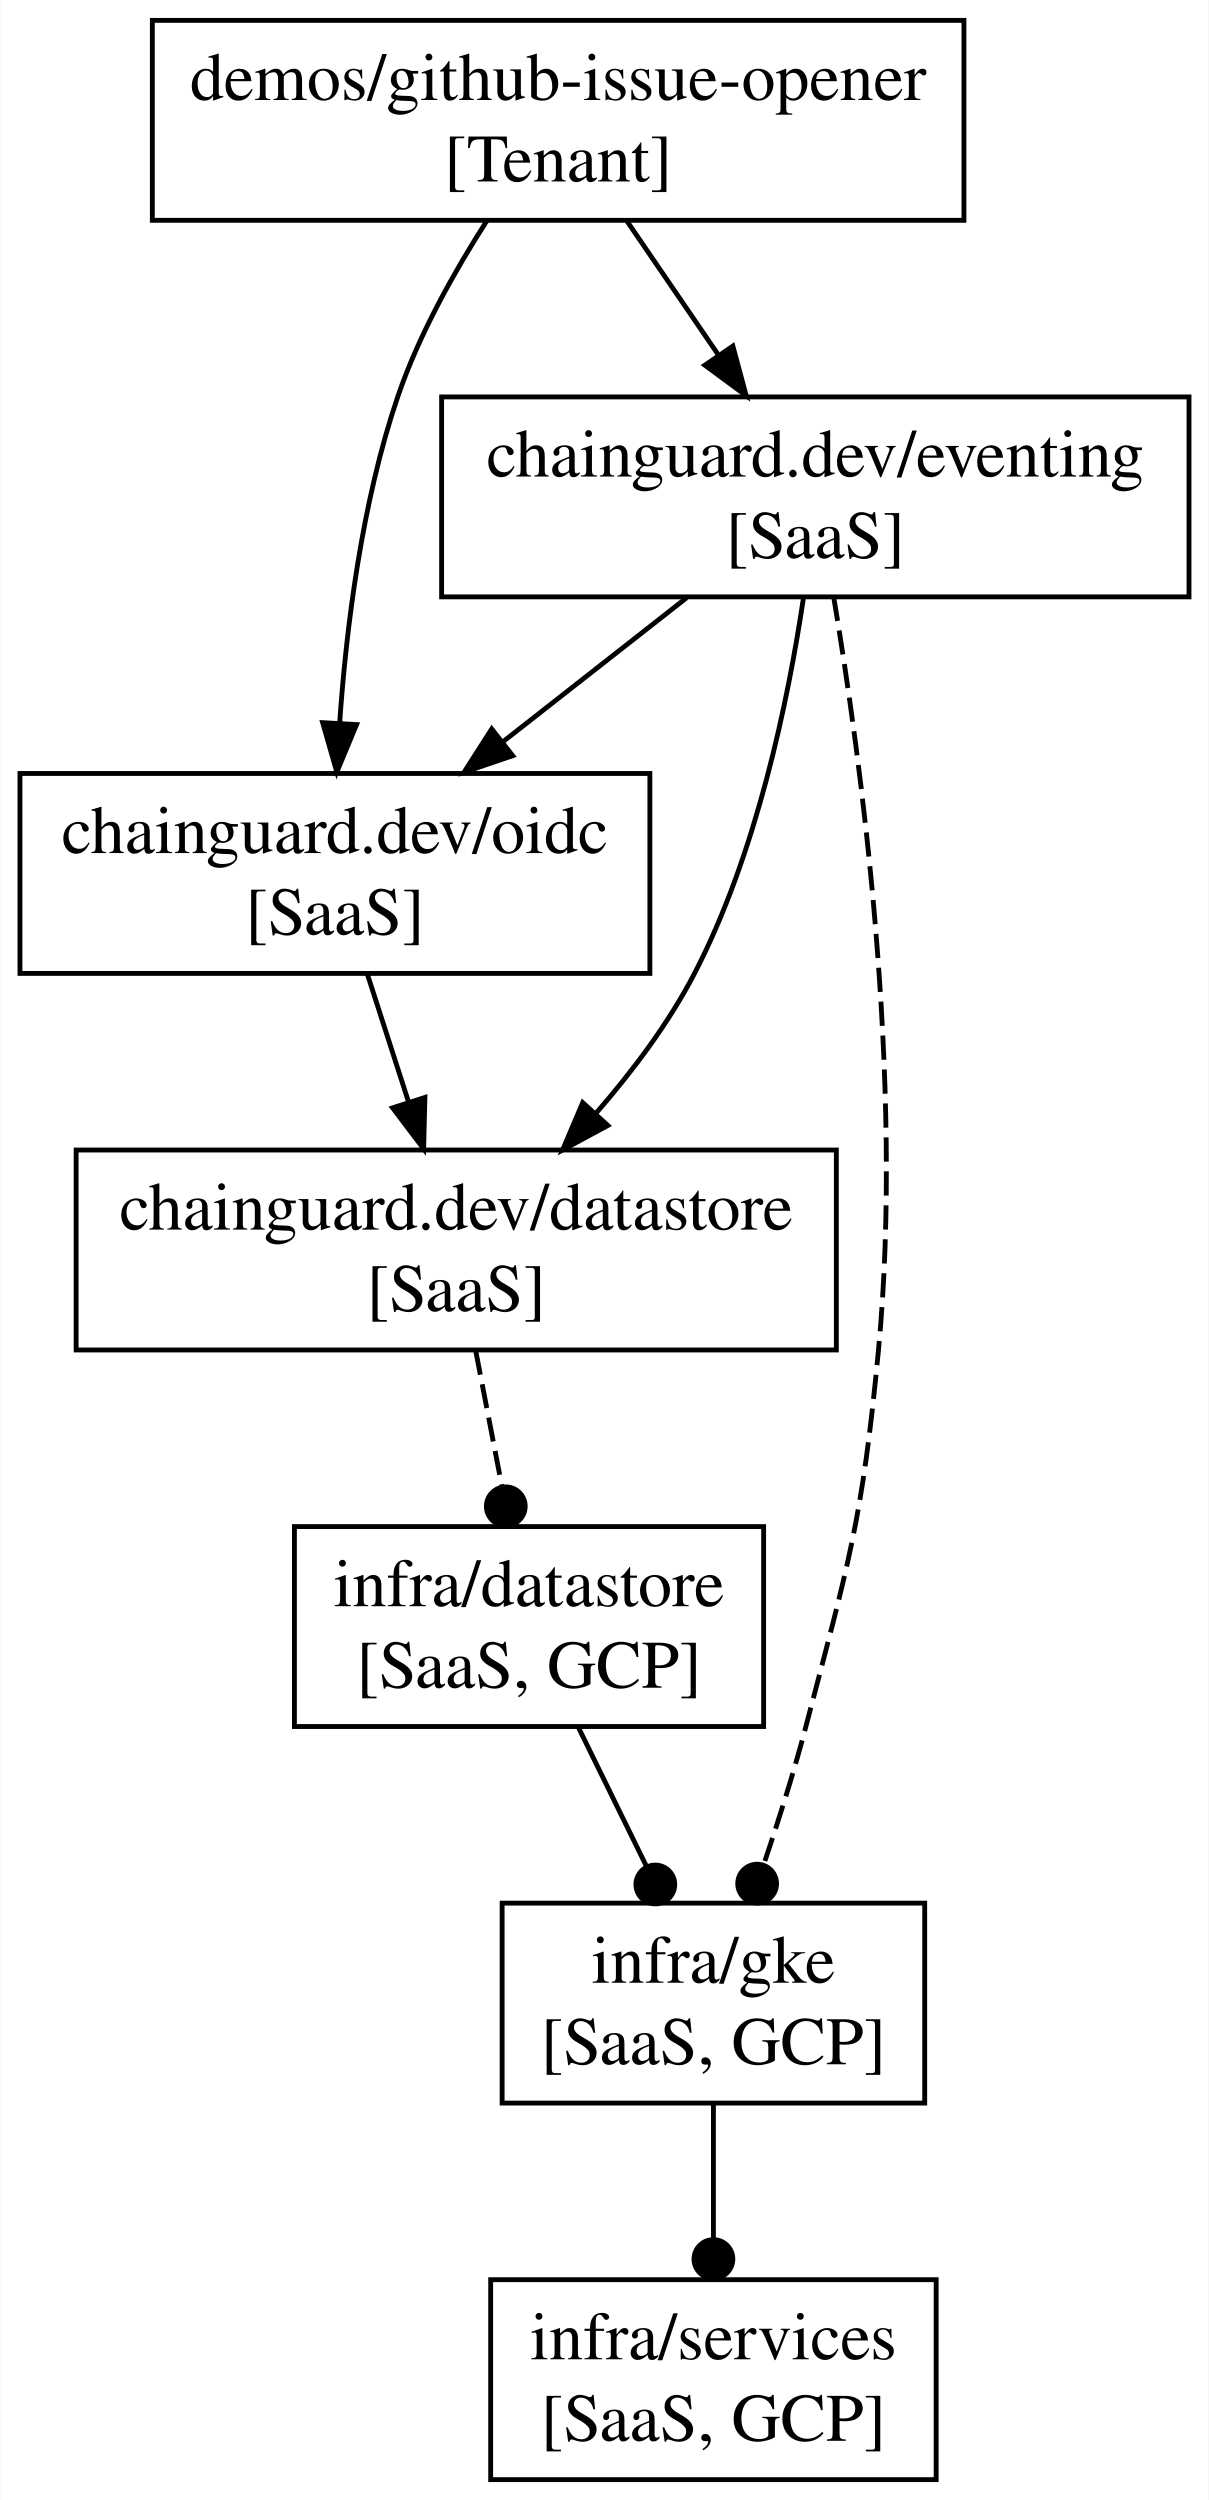
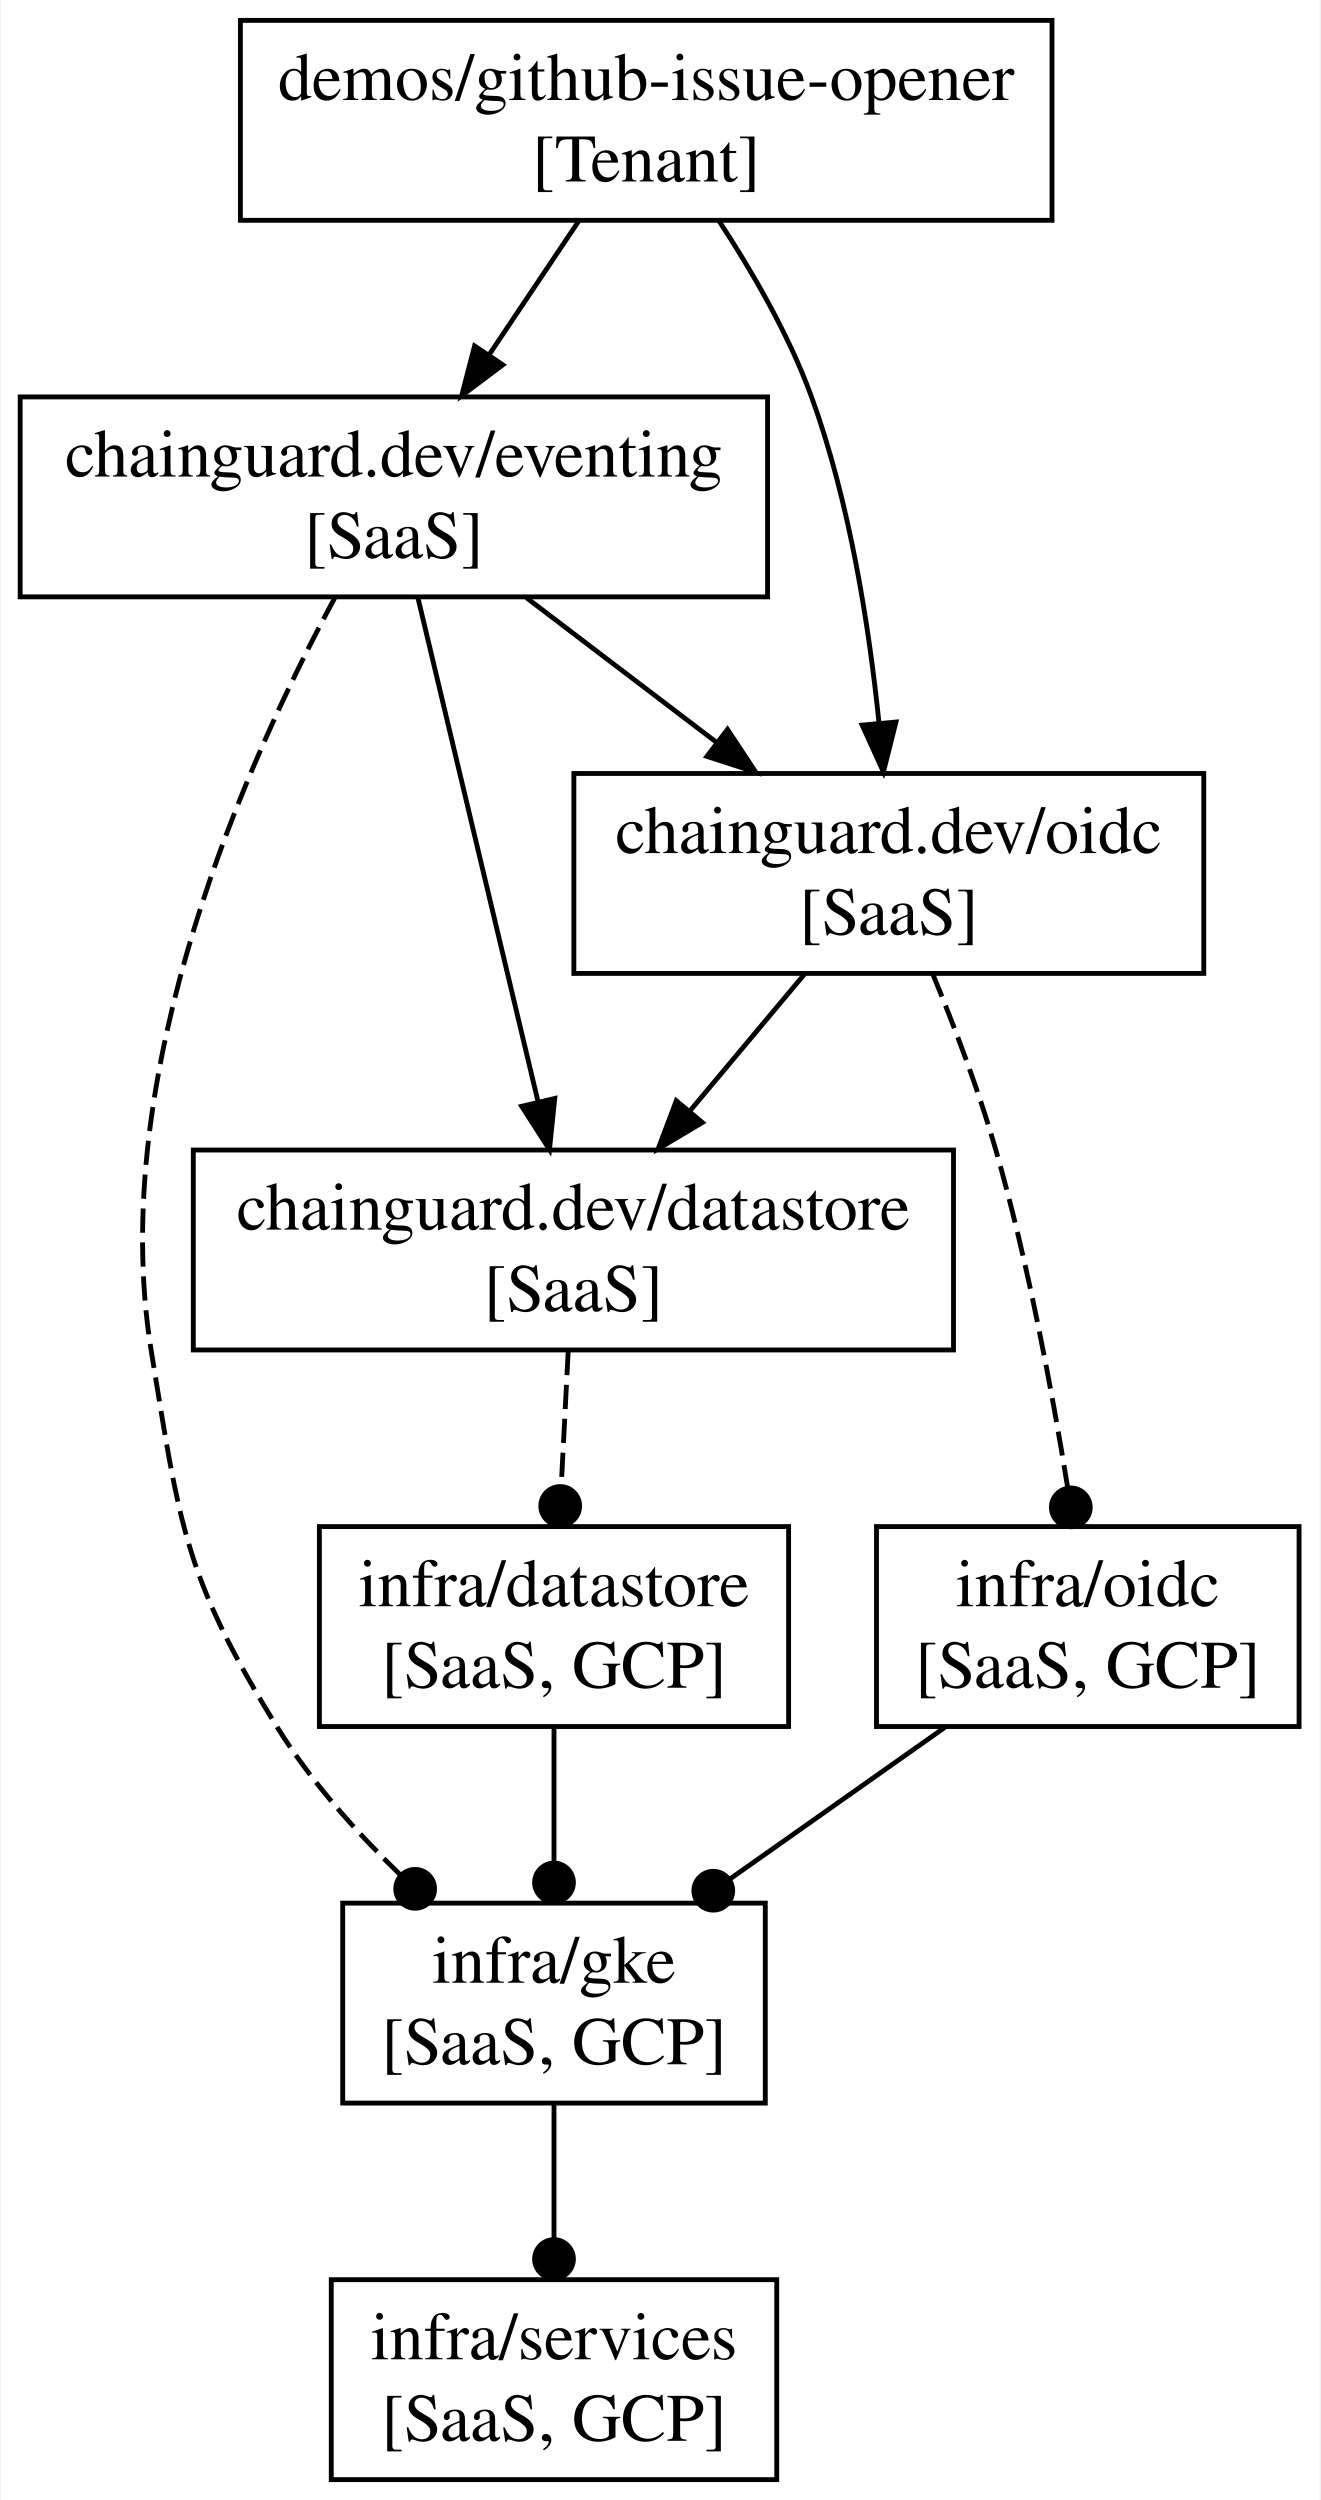
- <svg xmlns="http://www.w3.org/2000/svg" width="249pt" height="515pt" viewBox="0.00 0.00 248.96 515.20">
+ <svg xmlns="http://www.w3.org/2000/svg" width="272pt" height="515pt" viewBox="0.00 0.00 271.78 515.20">
  <g id="graph0" class="graph" transform="scale(1 1) rotate(0) translate(4 511.2)">
-     <polygon fill="#ffffff" stroke="transparent" points="-4,4 -4,-511.2 244.958,-511.2 244.958,4 -4,4" />
+     <polygon fill="#ffffff" stroke="transparent" points="-4,4 -4,-511.2 267.776,-511.2 267.776,4 -4,4" />
    <g id="node1" class="node">
-       <polygon fill="none" stroke="#000000" points="168.283,-274.202 11.622,-274.202 11.622,-232.998 168.283,-232.998 168.283,-274.202" />
-       <text text-anchor="middle" x="89.953" y="-257.8" font-family="Times,serif" font-size="14.00" fill="#000000">chainguard.dev/datastore</text>
-       <text text-anchor="middle" x="89.953" y="-241" font-family="Times,serif" font-size="14.00" fill="#000000">[SaaS]</text>
+       <polygon fill="none" stroke="#000000" points="192.336,-274.202 35.675,-274.202 35.675,-232.998 192.336,-232.998 192.336,-274.202" />
+       <text text-anchor="middle" x="114.005" y="-257.8" font-family="Times,serif" font-size="14.00" fill="#000000">chainguard.dev/datastore</text>
+       <text text-anchor="middle" x="114.005" y="-241" font-family="Times,serif" font-size="14.00" fill="#000000">[SaaS]</text>
    </g>
    <g id="node5" class="node">
-       <polygon fill="none" stroke="#000000" points="153.3,-196.602 56.605,-196.602 56.605,-155.398 153.3,-155.398 153.3,-196.602" />
-       <text text-anchor="middle" x="104.953" y="-180.2" font-family="Times,serif" font-size="14.00" fill="#000000">infra/datastore</text>
-       <text text-anchor="middle" x="104.953" y="-163.4" font-family="Times,serif" font-size="14.00" fill="#000000">[SaaS, GCP]</text>
+       <polygon fill="none" stroke="#000000" points="158.353,-196.602 61.658,-196.602 61.658,-155.398 158.353,-155.398 158.353,-196.602" />
+       <text text-anchor="middle" x="110.005" y="-180.2" font-family="Times,serif" font-size="14.00" fill="#000000">infra/datastore</text>
+       <text text-anchor="middle" x="110.005" y="-163.4" font-family="Times,serif" font-size="14.00" fill="#000000">[SaaS, GCP]</text>
    </g>
    <g id="edge1" class="edge">
-       <path fill="none" stroke="#000000" stroke-dasharray="5,2" d="M93.972,-232.805C95.637,-224.193 97.595,-214.062 99.394,-204.757" />
-       <ellipse fill="#000000" stroke="#000000" cx="100.163" cy="-200.78" rx="4" ry="4" />
+       <path fill="none" stroke="#000000" stroke-dasharray="5,2" d="M112.933,-232.805C112.494,-224.28 111.978,-214.266 111.502,-205.04" />
+       <ellipse fill="#000000" stroke="#000000" cx="111.286" cy="-200.847" rx="4" ry="4" />
    </g>
    <g id="node2" class="node">
-       <polygon fill="none" stroke="#000000" points="240.963,-429.402 86.942,-429.402 86.942,-388.198 240.963,-388.198 240.963,-429.402" />
-       <text text-anchor="middle" x="163.953" y="-413" font-family="Times,serif" font-size="14.00" fill="#000000">chainguard.dev/eventing</text>
-       <text text-anchor="middle" x="163.953" y="-396.2" font-family="Times,serif" font-size="14.00" fill="#000000">[SaaS]</text>
+       <polygon fill="none" stroke="#000000" points="154.016,-429.402 -.005,-429.402 -.005,-388.198 154.016,-388.198 154.016,-429.402" />
+       <text text-anchor="middle" x="77.005" y="-413" font-family="Times,serif" font-size="14.00" fill="#000000">chainguard.dev/eventing</text>
+       <text text-anchor="middle" x="77.005" y="-396.2" font-family="Times,serif" font-size="14.00" fill="#000000">[SaaS]</text>
    </g>
    <g id="edge2" class="edge">
-       <path fill="none" stroke="#000000" d="M161.482,-387.829C158.41,-367.194 151.902,-335.255 138.953,-310.4 133.655,-300.231 126.205,-290.338 118.71,-281.734" />
-       <polygon fill="#000000" stroke="#000000" points="121.194,-279.263 111.874,-274.224 116.017,-283.975 121.194,-279.263" />
+       <path fill="none" stroke="#000000" d="M81.919,-388.191C88.277,-361.521 99.406,-314.837 106.742,-284.067" />
+       <polygon fill="#000000" stroke="#000000" points="110.157,-284.834 109.072,-274.295 103.348,-283.21 110.157,-284.834" />
    </g>
    <g id="node3" class="node">
-       <polygon fill="none" stroke="#000000" points="129.858,-351.802 .047,-351.802 .047,-310.598 129.858,-310.598 129.858,-351.802" />
-       <text text-anchor="middle" x="64.953" y="-335.4" font-family="Times,serif" font-size="14.00" fill="#000000">chainguard.dev/oidc</text>
-       <text text-anchor="middle" x="64.953" y="-318.6" font-family="Times,serif" font-size="14.00" fill="#000000">[SaaS]</text>
+       <polygon fill="none" stroke="#000000" points="243.911,-351.802 114.1,-351.802 114.1,-310.598 243.911,-310.598 243.911,-351.802" />
+       <text text-anchor="middle" x="179.005" y="-335.4" font-family="Times,serif" font-size="14.00" fill="#000000">chainguard.dev/oidc</text>
+       <text text-anchor="middle" x="179.005" y="-318.6" font-family="Times,serif" font-size="14.00" fill="#000000">[SaaS]</text>
    </g>
    <g id="edge3" class="edge">
-       <path fill="none" stroke="#000000" d="M137.423,-388.005C125.771,-378.871 111.937,-368.028 99.495,-358.275" />
-       <polygon fill="#000000" stroke="#000000" points="101.586,-355.467 91.556,-352.053 97.267,-360.976 101.586,-355.467" />
+       <path fill="none" stroke="#000000" d="M104.339,-388.005C116.344,-378.871 130.597,-368.028 143.417,-358.275" />
+       <polygon fill="#000000" stroke="#000000" points="145.756,-360.893 151.596,-352.053 141.518,-355.322 145.756,-360.893" />
    </g>
    <g id="node6" class="node">
-       <polygon fill="none" stroke="#000000" points="186.495,-119.002 99.41,-119.002 99.41,-77.798 186.495,-77.798 186.495,-119.002" />
-       <text text-anchor="middle" x="142.953" y="-102.6" font-family="Times,serif" font-size="14.00" fill="#000000">infra/gke</text>
-       <text text-anchor="middle" x="142.953" y="-85.8" font-family="Times,serif" font-size="14.00" fill="#000000">[SaaS, GCP]</text>
+       <polygon fill="none" stroke="#000000" points="153.548,-119.002 66.463,-119.002 66.463,-77.798 153.548,-77.798 153.548,-119.002" />
+       <text text-anchor="middle" x="110.005" y="-102.6" font-family="Times,serif" font-size="14.00" fill="#000000">infra/gke</text>
+       <text text-anchor="middle" x="110.005" y="-85.8" font-family="Times,serif" font-size="14.00" fill="#000000">[SaaS, GCP]</text>
    </g>
    <g id="edge4" class="edge">
-       <path fill="none" stroke="#000000" stroke-dasharray="5,2" d="M167.734,-388.183C173.26,-355.289 182.327,-288.919 176.953,-232.8 173.604,-197.833 170.877,-189.175 161.953,-155.2 159.501,-145.866 156.329,-135.834 153.282,-126.837" />
-       <ellipse fill="#000000" stroke="#000000" cx="151.964" cy="-123.022" rx="4" ry="4" />
+       <path fill="none" stroke="#000000" stroke-dasharray="5,2" d="M64.845,-388.023C47.22,-355.456 17.65,-290.171 27.005,-232.8 32.859,-196.901 33.832,-186.109 53.005,-155.2 59.832,-144.196 69.188,-133.713 78.347,-124.818" />
+       <ellipse fill="#000000" stroke="#000000" cx="81.394" cy="-121.952" rx="4" ry="4" />
    </g>
    <g id="edge5" class="edge">
-       <path fill="none" stroke="#000000" d="M71.652,-310.405C74.258,-302.315 77.297,-292.884 80.14,-284.058" />
-       <polygon fill="#000000" stroke="#000000" points="83.499,-285.044 83.235,-274.453 76.837,-282.898 83.499,-285.044" />
+       <path fill="none" stroke="#000000" d="M161.587,-310.405C154.373,-301.793 145.887,-291.662 138.093,-282.357" />
+       <polygon fill="#000000" stroke="#000000" points="140.577,-279.871 131.472,-274.453 135.21,-284.366 140.577,-279.871" />
+     </g>
+     <g id="node7" class="node">
+       <polygon fill="none" stroke="#000000" points="263.548,-196.602 176.463,-196.602 176.463,-155.398 263.548,-155.398 263.548,-196.602" />
+       <text text-anchor="middle" x="220.005" y="-180.2" font-family="Times,serif" font-size="14.00" fill="#000000">infra/oidc</text>
+       <text text-anchor="middle" x="220.005" y="-163.4" font-family="Times,serif" font-size="14.00" fill="#000000">[SaaS, GCP]</text>
+     </g>
+     <g id="edge6" class="edge">
+       <path fill="none" stroke="#000000" stroke-dasharray="5,2" d="M188.065,-310.466C192.443,-299.838 197.497,-286.595 201.005,-274.4 207.656,-251.284 212.665,-224.437 215.865,-204.631" />
+       <ellipse fill="#000000" stroke="#000000" cx="216.505" cy="-200.557" rx="4" ry="4" />
    </g>
    <g id="node4" class="node">
-       <polygon fill="none" stroke="#000000" points="194.58,-507.002 27.325,-507.002 27.325,-465.798 194.58,-465.798 194.58,-507.002" />
-       <text text-anchor="middle" x="110.953" y="-490.6" font-family="Times,serif" font-size="14.00" fill="#000000">demos/github-issue-opener</text>
-       <text text-anchor="middle" x="110.953" y="-473.8" font-family="Times,serif" font-size="14.00" fill="#000000">[Tenant]</text>
-     </g>
-     <g id="edge6" class="edge">
-       <path fill="none" stroke="#000000" d="M125.156,-465.605C130.918,-457.167 137.678,-447.27 143.926,-438.122" />
-       <polygon fill="#000000" stroke="#000000" points="146.961,-439.885 149.71,-429.653 141.18,-435.937 146.961,-439.885" />
+       <polygon fill="none" stroke="#000000" points="212.633,-507.002 45.378,-507.002 45.378,-465.798 212.633,-465.798 212.633,-507.002" />
+       <text text-anchor="middle" x="129.005" y="-490.6" font-family="Times,serif" font-size="14.00" fill="#000000">demos/github-issue-opener</text>
+       <text text-anchor="middle" x="129.005" y="-473.8" font-family="Times,serif" font-size="14.00" fill="#000000">[Tenant]</text>
    </g>
    <g id="edge7" class="edge">
-       <path fill="none" stroke="#000000" d="M96.312,-465.782C89.65,-455.399 82.299,-442.336 77.953,-429.6 70.5,-407.758 67.287,-381.838 65.918,-362.085" />
-       <polygon fill="#000000" stroke="#000000" points="69.411,-361.875 65.344,-352.092 62.423,-362.276 69.411,-361.875" />
+       <path fill="none" stroke="#000000" d="M115.07,-465.605C109.416,-457.167 102.784,-447.27 96.654,-438.122" />
+       <polygon fill="#000000" stroke="#000000" points="99.453,-436.012 90.979,-429.653 93.638,-439.909 99.453,-436.012" />
    </g>
    <g id="edge8" class="edge">
-       <path fill="none" stroke="#000000" d="M115.136,-155.205C119.438,-146.419 124.515,-136.052 129.146,-126.594" />
-       <ellipse fill="#000000" stroke="#000000" cx="130.982" cy="-122.845" rx="4" ry="4" />
-     </g>
-     <g id="node7" class="node">
-       <polygon fill="none" stroke="#000000" points="188.855,-41.402 97.051,-41.402 97.051,-.198 188.855,-.198 188.855,-41.402" />
-       <text text-anchor="middle" x="142.953" y="-25" font-family="Times,serif" font-size="14.00" fill="#000000">infra/services</text>
-       <text text-anchor="middle" x="142.953" y="-8.2" font-family="Times,serif" font-size="14.00" fill="#000000">[SaaS, GCP]</text>
+       <path fill="none" stroke="#000000" d="M143.936,-465.783C150.764,-455.401 158.351,-442.338 163.005,-429.6 170.96,-407.827 174.971,-381.904 176.987,-362.132" />
+       <polygon fill="#000000" stroke="#000000" points="180.477,-362.402 177.892,-352.127 173.505,-361.772 180.477,-362.402" />
    </g>
    <g id="edge9" class="edge">
-       <path fill="none" stroke="#000000" d="M142.953,-77.605C142.953,-69.08 142.953,-59.066 142.953,-49.84" />
-       <ellipse fill="#000000" stroke="#000000" cx="142.953" cy="-45.653" rx="4" ry="4" />
+       <path fill="none" stroke="#000000" d="M110.005,-155.205C110.005,-146.68 110.005,-136.666 110.005,-127.439" />
+       <ellipse fill="#000000" stroke="#000000" cx="110.005" cy="-123.253" rx="4" ry="4" />
+     </g>
+     <g id="node8" class="node">
+       <polygon fill="none" stroke="#000000" points="155.907,-41.402 64.103,-41.402 64.103,-.198 155.907,-.198 155.907,-41.402" />
+       <text text-anchor="middle" x="110.005" y="-25" font-family="Times,serif" font-size="14.00" fill="#000000">infra/services</text>
+       <text text-anchor="middle" x="110.005" y="-8.2" font-family="Times,serif" font-size="14.00" fill="#000000">[SaaS, GCP]</text>
+     </g>
+     <g id="edge10" class="edge">
+       <path fill="none" stroke="#000000" d="M110.005,-77.605C110.005,-69.08 110.005,-59.066 110.005,-49.84" />
+       <ellipse fill="#000000" stroke="#000000" cx="110.005" cy="-45.653" rx="4" ry="4" />
+     </g>
+     <g id="edge11" class="edge">
+       <path fill="none" stroke="#000000" d="M190.527,-155.205C176.964,-145.637 160.74,-134.191 146.421,-124.09" />
+       <ellipse fill="#000000" stroke="#000000" cx="142.833" cy="-121.559" rx="4" ry="4" />
    </g>
  </g>
</svg>
